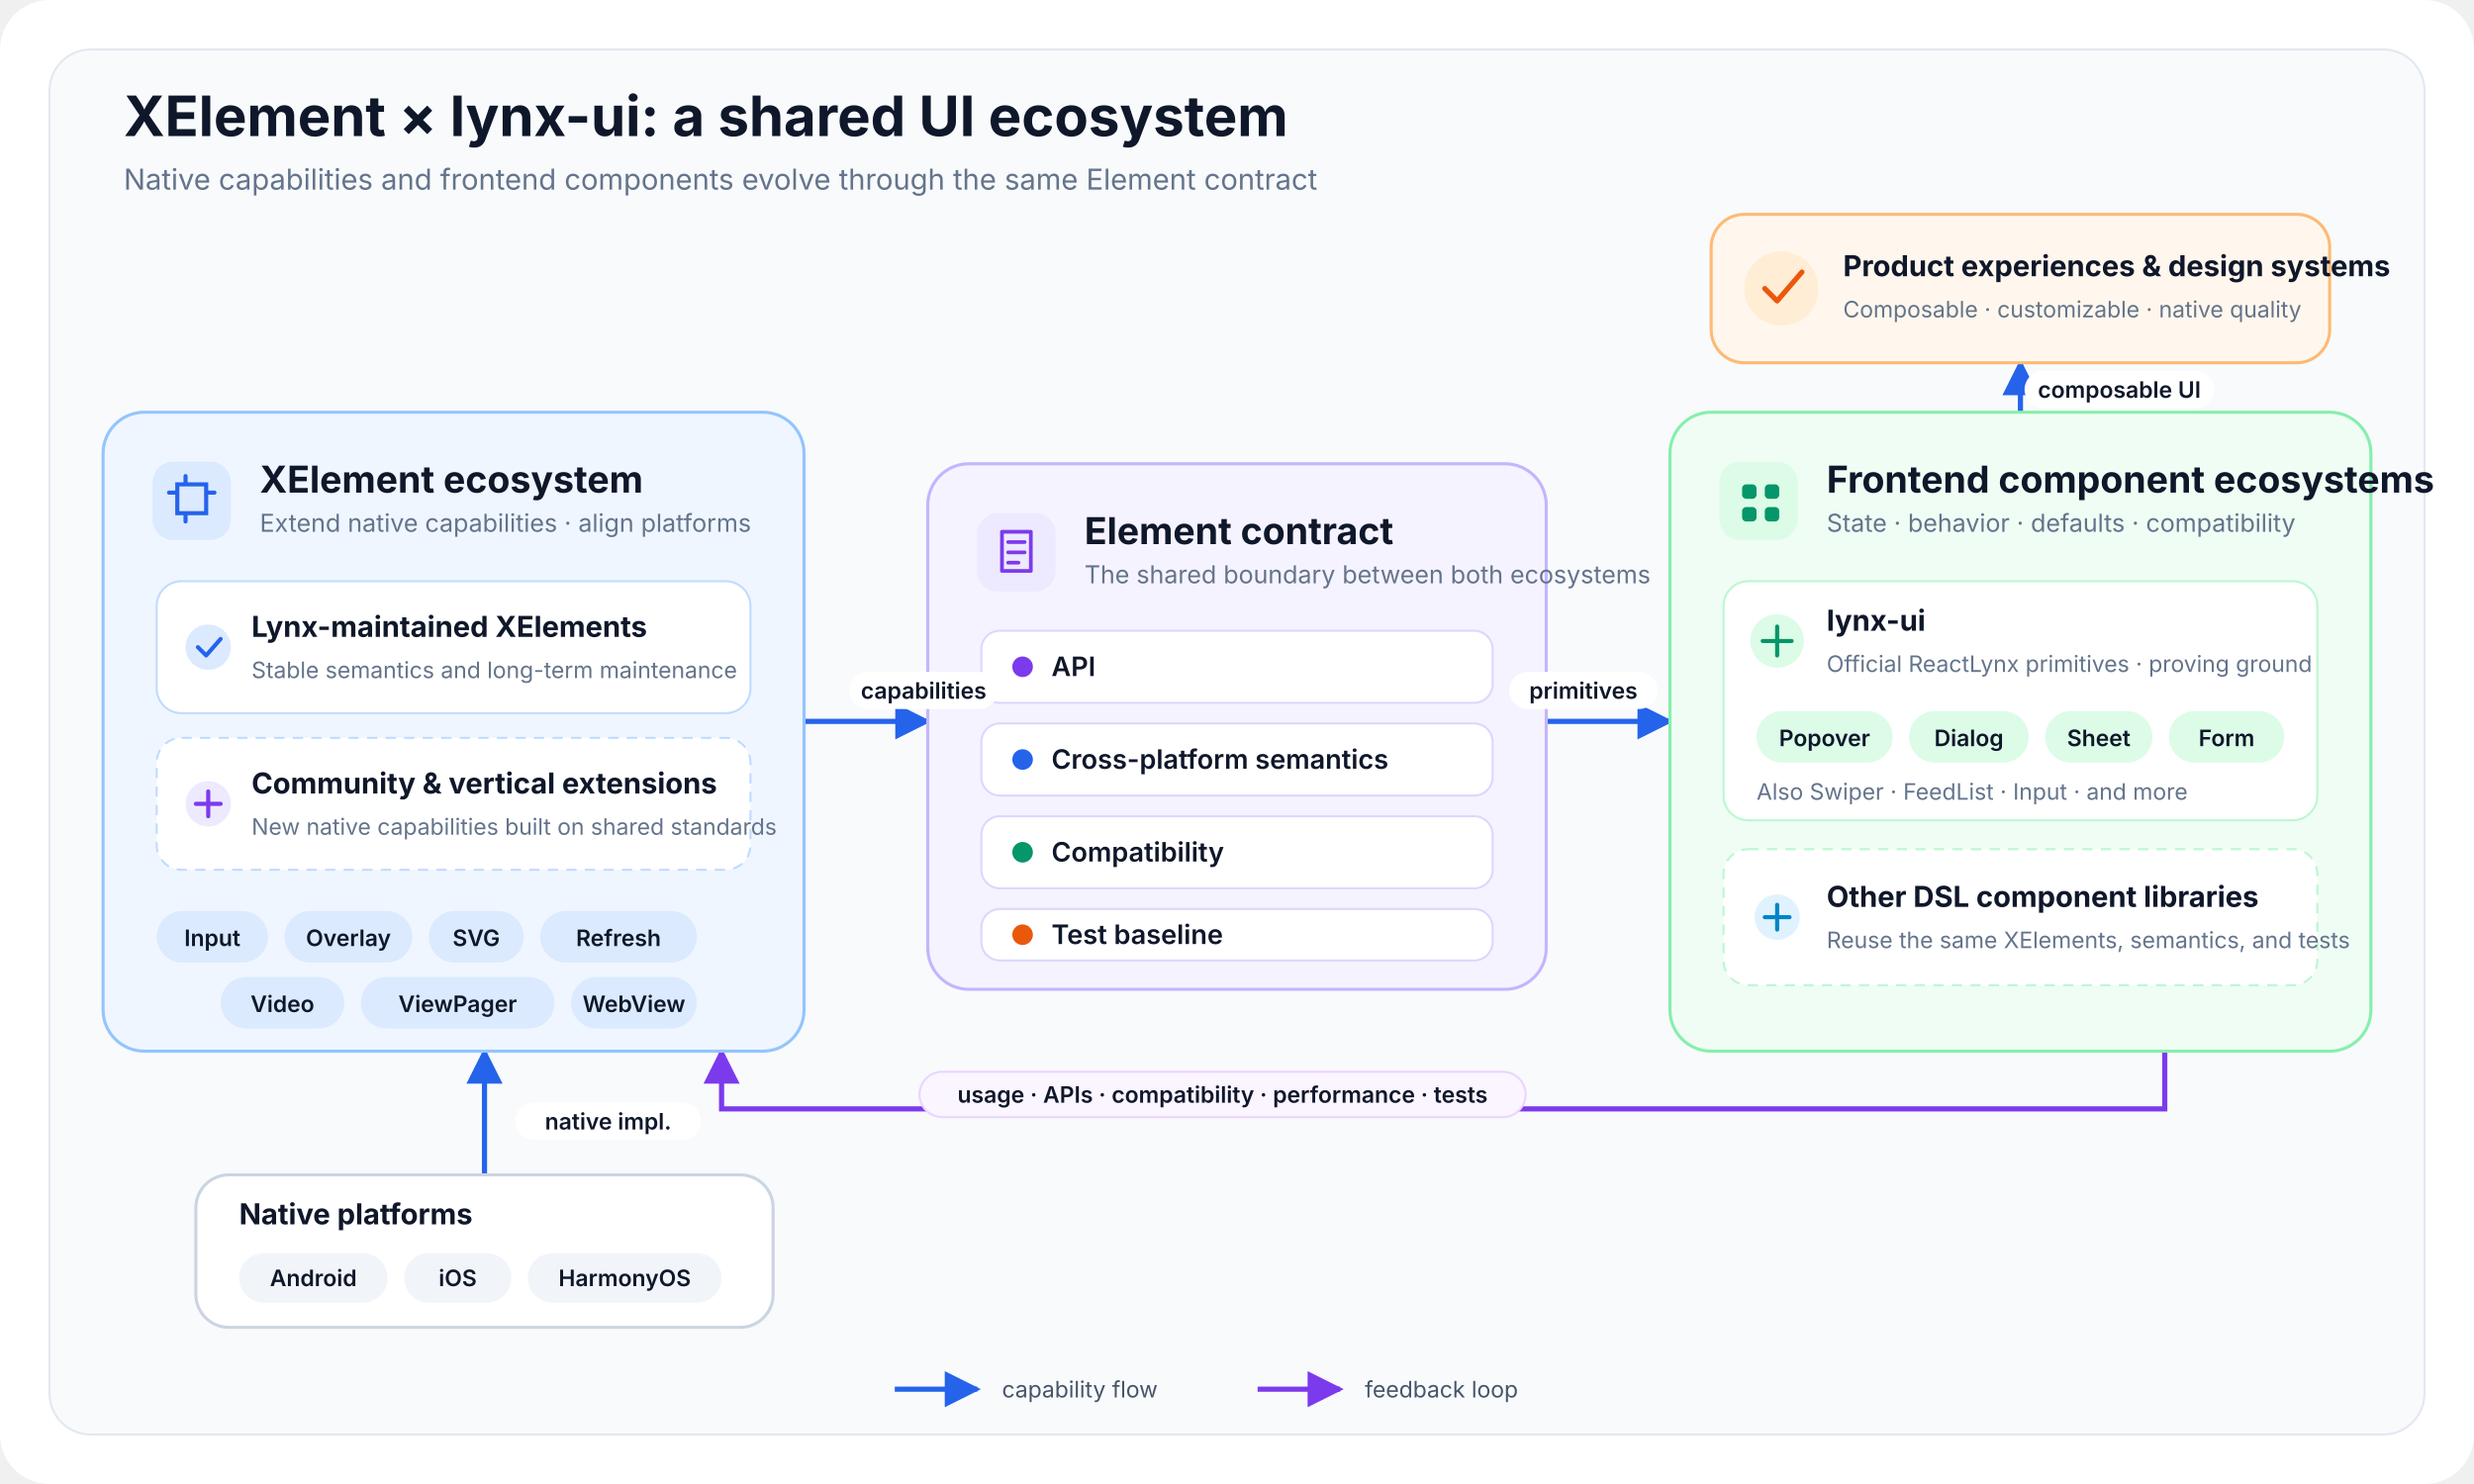
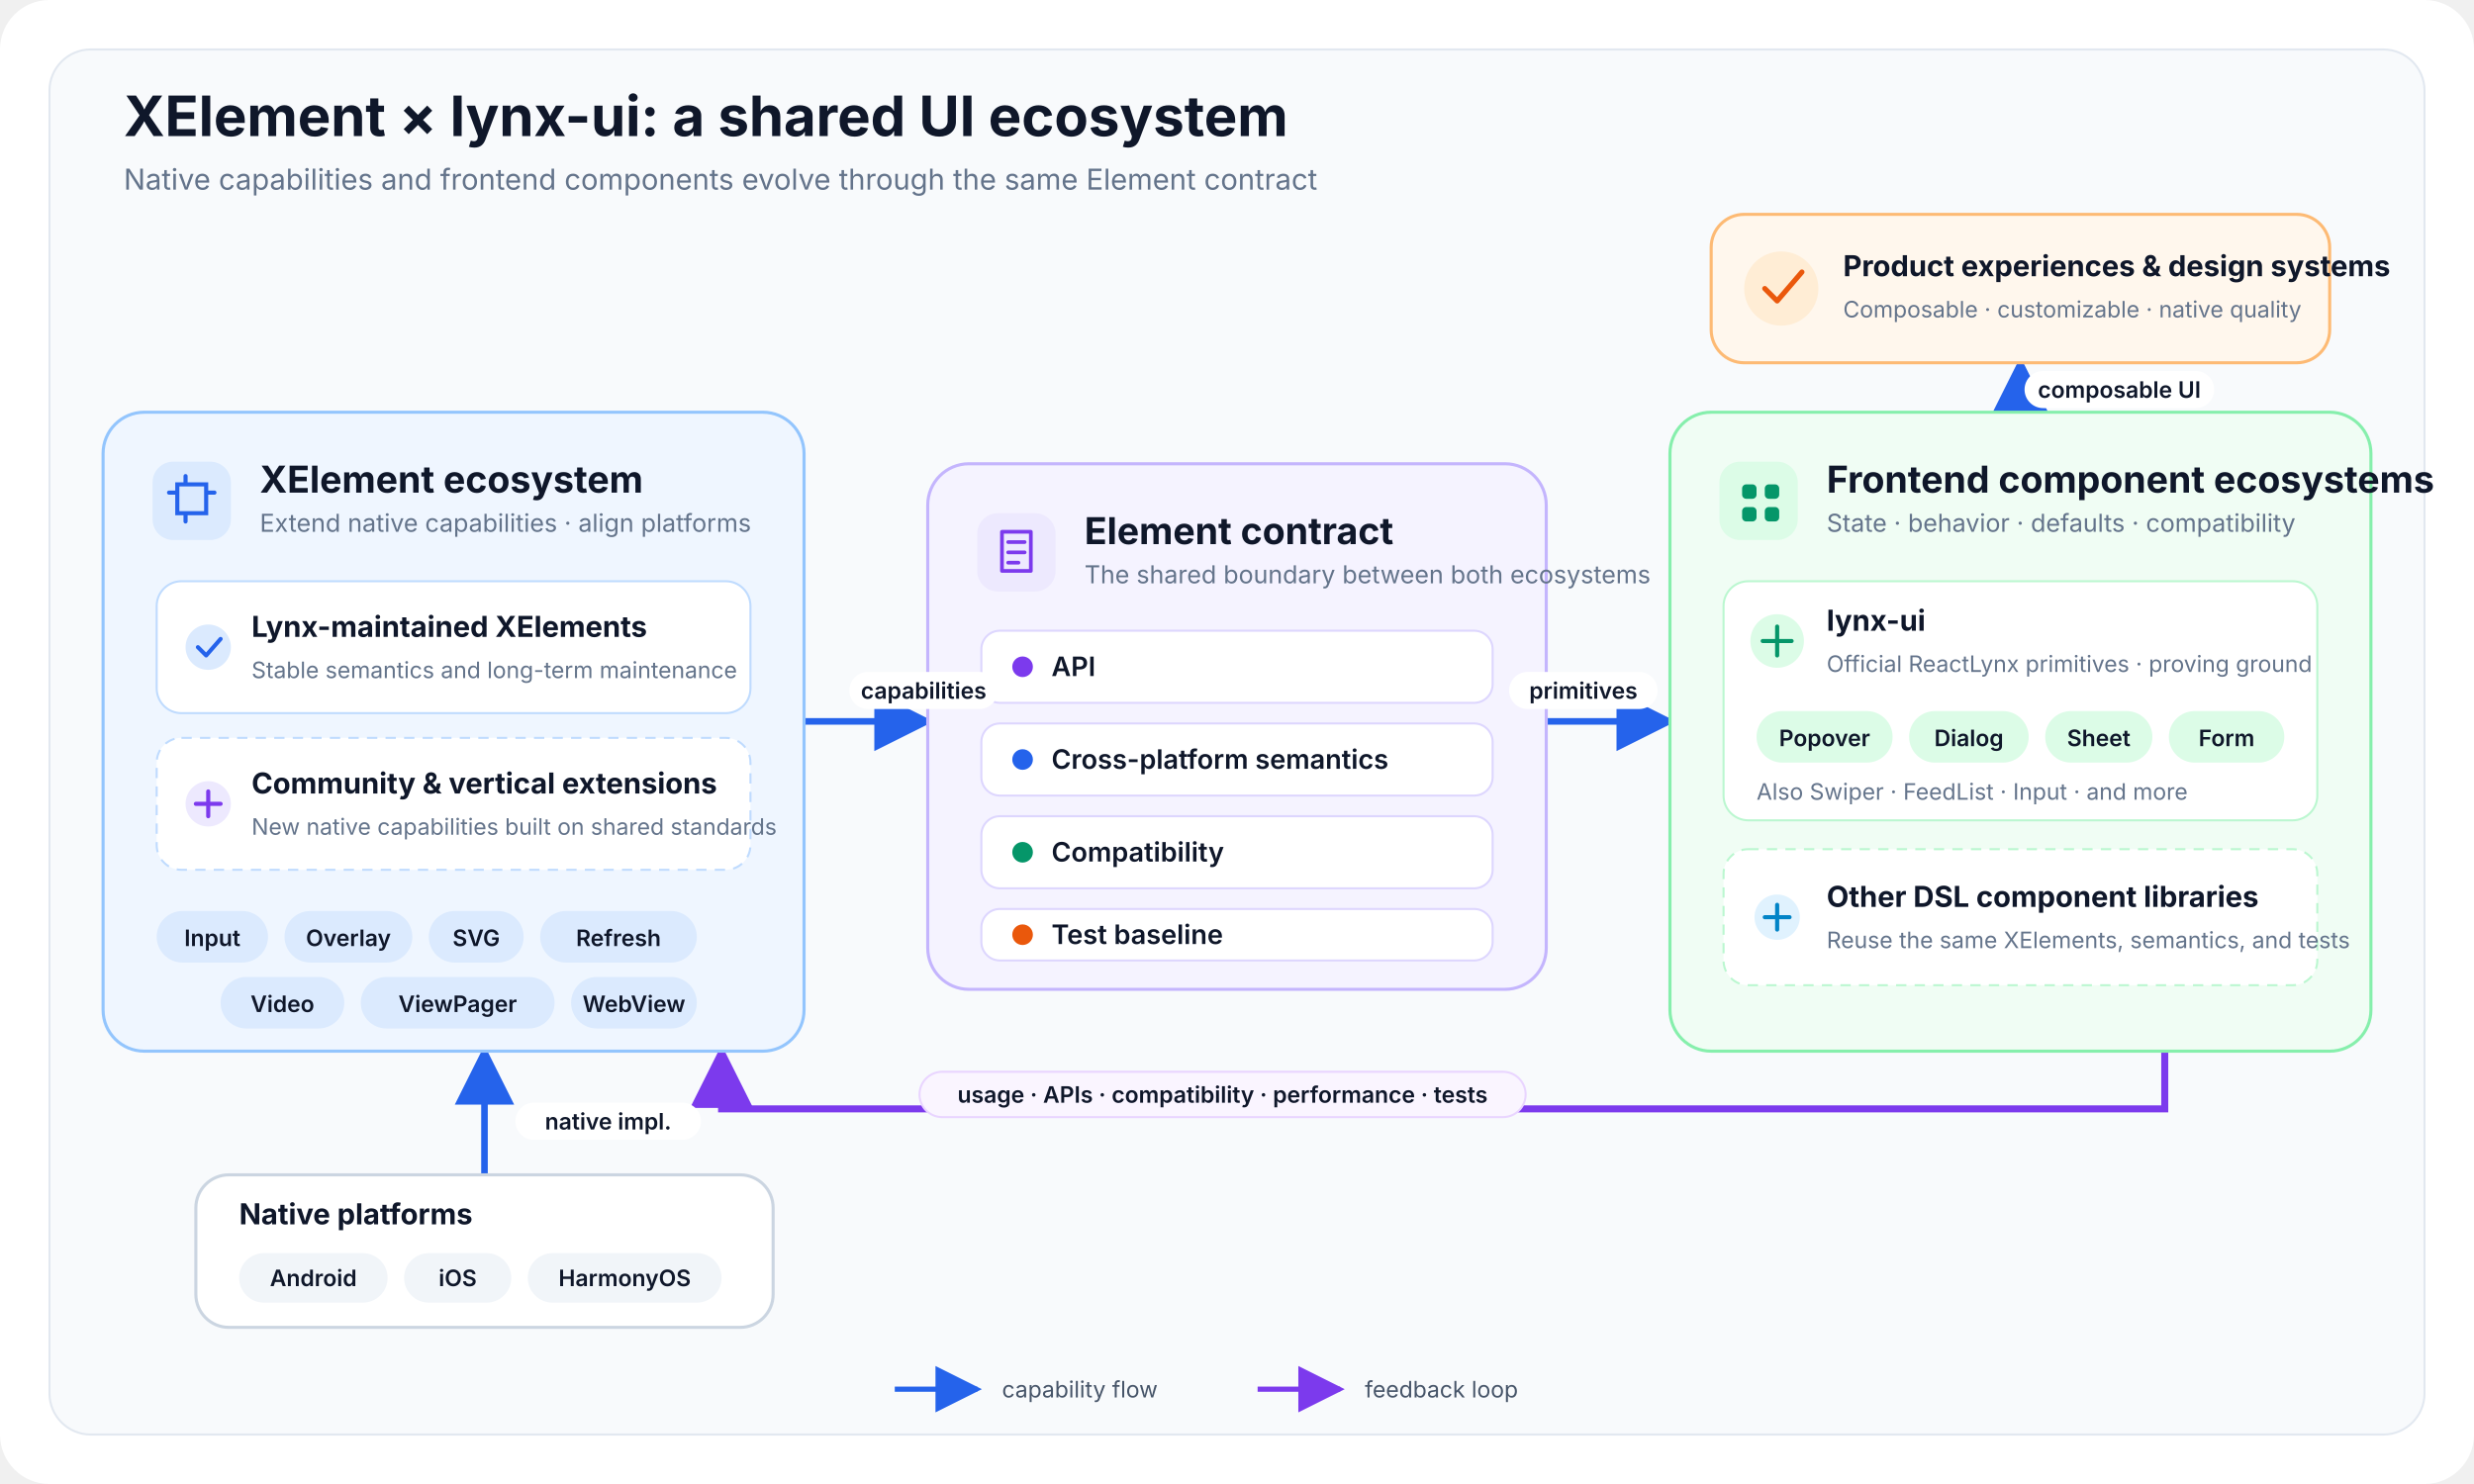
<svg xmlns="http://www.w3.org/2000/svg" width="1200" height="720" viewBox="0 0 1200 720" role="img" aria-labelledby="title desc">
  <defs>
-     <marker id="arrow-blue" viewBox="0 0 10 10" refX="9" refY="5" markerWidth="10" markerHeight="7" orient="auto-start-reverse">
+     <marker id="arrow-blue" viewBox="0 0 10 10" refX="9" refY="5" markerWidth="13" markerHeight="9" orient="auto-start-reverse">
      <path d="M 0 0 L 10 5 L 0 10 z" fill="#2563eb" />
    </marker>
-     <marker id="arrow-purple" viewBox="0 0 10 10" refX="9" refY="5" markerWidth="10" markerHeight="7" orient="auto-start-reverse">
+     <marker id="arrow-purple" viewBox="0 0 10 10" refX="9" refY="5" markerWidth="13" markerHeight="9" orient="auto-start-reverse">
      <path d="M 0 0 L 10 5 L 0 10 z" fill="#7c3aed" />
    </marker>
    <style>
      text { font-family: Inter, ui-sans-serif, -apple-system, BlinkMacSystemFont, "Segoe UI", sans-serif; fill: #0f172a; }
      .title { font-size: 27px; font-weight: 700; }
      .subtitle { font-size: 14px; fill: #64748b; }
      .group-title { font-size: 18px; font-weight: 700; }
      .group-subtitle { font-size: 12px; fill: #64748b; }
      .panel-title { font-size: 14px; font-weight: 700; }
      .panel-subtitle { font-size: 11px; fill: #64748b; }
      .chip { font-size: 11px; font-weight: 600; }
      .contract-label { font-size: 13px; font-weight: 600; }
      .arrow-label { font-size: 11px; font-weight: 600; }
      .legend { font-size: 11px; fill: #475569; }
    </style>
  </defs>
  <rect width="1200" height="720" rx="24" fill="#ffffff" />
  <rect x="24" y="24" width="1152" height="672" rx="20" fill="#f8fafc" stroke="#e2e8f0" />
  <text x="60" y="66" class="title">XElement × lynx-ui: a shared UI ecosystem</text>
  <text x="60" y="92" class="subtitle">Native capabilities and frontend components evolve through the same Element contract</text>
-   <path d="M 390 350 H 450" fill="none" stroke="#2563eb" stroke-width="2.5" marker-end="url(#arrow-blue)" />
-   <path d="M 750 350 H 810" fill="none" stroke="#2563eb" stroke-width="2.5" marker-end="url(#arrow-blue)" />
-   <path d="M 235 570 V 510" fill="none" stroke="#2563eb" stroke-width="2.5" marker-end="url(#arrow-blue)" />
-   <path d="M 980 200 V 176" fill="none" stroke="#2563eb" stroke-width="2.5" marker-end="url(#arrow-blue)" />
-   <path d="M 1050 510 V 538 H 350 V 510" fill="none" stroke="#7c3aed" stroke-width="2.5" marker-end="url(#arrow-purple)" />
+   <path d="M 390 350 H 450" fill="none" stroke="#2563eb" stroke-width="3.2" marker-end="url(#arrow-blue)" />
+   <path d="M 750 350 H 810" fill="none" stroke="#2563eb" stroke-width="3.2" marker-end="url(#arrow-blue)" />
+   <path d="M 235 570 V 510" fill="none" stroke="#2563eb" stroke-width="3.2" marker-end="url(#arrow-blue)" />
+   <path d="M 980 200 V 176" fill="none" stroke="#2563eb" stroke-width="3.2" marker-end="url(#arrow-blue)" />
+   <path d="M 1050 510 V 538 H 350 V 510" fill="none" stroke="#7c3aed" stroke-width="3.4" marker-end="url(#arrow-purple)" />
  <rect x="830" y="104" width="300" height="72" rx="16" fill="#fff7ed" stroke="#fdba74" stroke-width="1.5" />
  <circle cx="864" cy="140" r="18" fill="#ffedd5" />
  <path d="M 856 140 l6 6 12-14" fill="none" stroke="#ea580c" stroke-width="2.5" stroke-linecap="round" stroke-linejoin="round" />
  <text x="894" y="134" class="panel-title">Product experiences &amp; design systems</text>
  <text x="894" y="154" class="panel-subtitle">Composable · customizable · native quality</text>
  <rect x="50" y="200" width="340" height="310" rx="20" fill="#eff6ff" stroke="#93c5fd" stroke-width="1.5" />
  <rect x="74" y="224" width="38" height="38" rx="10" fill="#dbeafe" />
  <path d="M 86 235 h14 v14 h-14 z M 90 231 v4 M 90 249 v4 M 82 239 h4 M 100 239 h4" fill="none" stroke="#2563eb" stroke-width="2" stroke-linecap="round" />
  <text x="126" y="239" class="group-title">XElement ecosystem</text>
  <text x="126" y="258" class="group-subtitle">Extend native capabilities · align platforms</text>
  <rect x="76" y="282" width="288" height="64" rx="12" fill="#ffffff" stroke="#bfdbfe" />
  <circle cx="101" cy="314" r="11" fill="#dbeafe" />
  <path d="M 96 314 l4 4 7-8" fill="none" stroke="#2563eb" stroke-width="2" stroke-linecap="round" stroke-linejoin="round" />
  <text x="122" y="309" class="panel-title">Lynx-maintained XElements</text>
  <text x="122" y="329" class="panel-subtitle">Stable semantics and long-term maintenance</text>
  <rect x="76" y="358" width="288" height="64" rx="12" fill="#ffffff" stroke="#bfdbfe" stroke-dasharray="5 4" />
  <circle cx="101" cy="390" r="11" fill="#ede9fe" />
  <path d="M 95 390 h12 M 101 384 v12" fill="none" stroke="#7c3aed" stroke-width="2" stroke-linecap="round" />
  <text x="122" y="385" class="panel-title">Community &amp; vertical extensions</text>
  <text x="122" y="405" class="panel-subtitle">New native capabilities built on shared standards</text>
  <rect x="76" y="442" width="54" height="25" rx="12.5" fill="#dbeafe" />
  <text x="103" y="459" text-anchor="middle" class="chip" fill="#1d4ed8">Input</text>
  <rect x="138" y="442" width="62" height="25" rx="12.5" fill="#dbeafe" />
  <text x="169" y="459" text-anchor="middle" class="chip" fill="#1d4ed8">Overlay</text>
  <rect x="208" y="442" width="46" height="25" rx="12.5" fill="#dbeafe" />
  <text x="231" y="459" text-anchor="middle" class="chip" fill="#1d4ed8">SVG</text>
  <rect x="262" y="442" width="76" height="25" rx="12.5" fill="#dbeafe" />
  <text x="300" y="459" text-anchor="middle" class="chip" fill="#1d4ed8">Refresh</text>
  <rect x="107" y="474" width="60" height="25" rx="12.5" fill="#dbeafe" />
  <text x="137" y="491" text-anchor="middle" class="chip" fill="#1d4ed8">Video</text>
  <rect x="175" y="474" width="94" height="25" rx="12.5" fill="#dbeafe" />
  <text x="222" y="491" text-anchor="middle" class="chip" fill="#1d4ed8">ViewPager</text>
  <rect x="277" y="474" width="61" height="25" rx="12.5" fill="#dbeafe" />
  <text x="307.5" y="491" text-anchor="middle" class="chip" fill="#1d4ed8">WebView</text>
  <rect x="450" y="225" width="300" height="255" rx="20" fill="#f5f3ff" stroke="#c4b5fd" stroke-width="1.5" />
  <rect x="474" y="249" width="38" height="38" rx="10" fill="#ede9fe" />
  <path d="M 486 258 h14 v19 h-14 z M 489 263 h8 M 489 268 h8 M 489 273 h5" fill="none" stroke="#7c3aed" stroke-width="1.8" stroke-linecap="round" stroke-linejoin="round" />
  <text x="526" y="264" class="group-title">Element contract</text>
  <text x="526" y="283" class="group-subtitle">The shared boundary between both ecosystems</text>
  <rect x="476" y="306" width="248" height="35" rx="9" fill="#ffffff" stroke="#ddd6fe" />
  <circle cx="496" cy="323.5" r="5" fill="#7c3aed" />
  <text x="510" y="328" class="contract-label">API</text>
  <rect x="476" y="351" width="248" height="35" rx="9" fill="#ffffff" stroke="#ddd6fe" />
  <circle cx="496" cy="368.5" r="5" fill="#2563eb" />
  <text x="510" y="373" class="contract-label">Cross-platform semantics</text>
  <rect x="476" y="396" width="248" height="35" rx="9" fill="#ffffff" stroke="#ddd6fe" />
  <circle cx="496" cy="413.5" r="5" fill="#059669" />
  <text x="510" y="418" class="contract-label">Compatibility</text>
  <rect x="476" y="441" width="248" height="25" rx="9" fill="#ffffff" stroke="#ddd6fe" />
  <circle cx="496" cy="453.5" r="5" fill="#ea580c" />
  <text x="510" y="458" class="contract-label">Test baseline</text>
  <rect x="810" y="200" width="340" height="310" rx="20" fill="#f0fdf4" stroke="#86efac" stroke-width="1.5" />
  <rect x="834" y="224" width="38" height="38" rx="10" fill="#dcfce7" />
  <rect x="845" y="235" width="7" height="7" rx="2" fill="#059669" />
  <rect x="856" y="235" width="7" height="7" rx="2" fill="#059669" />
  <rect x="845" y="246" width="7" height="7" rx="2" fill="#059669" />
  <rect x="856" y="246" width="7" height="7" rx="2" fill="#059669" />
  <text x="886" y="239" class="group-title">Frontend component ecosystems</text>
  <text x="886" y="258" class="group-subtitle">State · behavior · defaults · compatibility</text>
  <rect x="836" y="282" width="288" height="116" rx="12" fill="#ffffff" stroke="#bbf7d0" />
  <circle cx="862" cy="311" r="13" fill="#dcfce7" />
  <path d="M 855 311 h14 M 862 304 v14" fill="none" stroke="#059669" stroke-width="2" stroke-linecap="round" />
  <text x="886" y="306" class="panel-title">lynx-ui</text>
  <text x="886" y="326" class="panel-subtitle">Official ReactLynx primitives · proving ground</text>
  <rect x="852" y="345" width="66" height="25" rx="12.5" fill="#dcfce7" />
  <text x="885" y="362" text-anchor="middle" class="chip" fill="#047857">Popover</text>
  <rect x="926" y="345" width="58" height="25" rx="12.5" fill="#dcfce7" />
  <text x="955" y="362" text-anchor="middle" class="chip" fill="#047857">Dialog</text>
  <rect x="992" y="345" width="52" height="25" rx="12.5" fill="#dcfce7" />
  <text x="1018" y="362" text-anchor="middle" class="chip" fill="#047857">Sheet</text>
  <rect x="1052" y="345" width="56" height="25" rx="12.5" fill="#dcfce7" />
  <text x="1080" y="362" text-anchor="middle" class="chip" fill="#047857">Form</text>
  <text x="852" y="388" class="panel-subtitle">Also Swiper · FeedList · Input · and more</text>
  <rect x="836" y="412" width="288" height="66" rx="12" fill="#ffffff" stroke="#bbf7d0" stroke-dasharray="5 4" />
  <circle cx="862" cy="445" r="11" fill="#e0f2fe" />
  <path d="M 856 445 h12 M 862 439 v12" fill="none" stroke="#0284c7" stroke-width="2" stroke-linecap="round" />
  <text x="886" y="440" class="panel-title">Other DSL component libraries</text>
  <text x="886" y="460" class="panel-subtitle">Reuse the same XElements, semantics, and tests</text>
  <rect x="95" y="570" width="280" height="74" rx="16" fill="#ffffff" stroke="#cbd5e1" stroke-width="1.5" />
  <text x="116" y="594" class="panel-title">Native platforms</text>
  <rect x="116" y="608" width="72" height="24" rx="12" fill="#f1f5f9" />
  <text x="152" y="624" text-anchor="middle" class="chip">Android</text>
  <rect x="196" y="608" width="52" height="24" rx="12" fill="#f1f5f9" />
  <text x="222" y="624" text-anchor="middle" class="chip">iOS</text>
  <rect x="256" y="608" width="94" height="24" rx="12" fill="#f1f5f9" />
  <text x="303" y="624" text-anchor="middle" class="chip">HarmonyOS</text>
  <rect x="412" y="326" width="72" height="18" rx="9" fill="#ffffff" />
  <text x="448" y="339" text-anchor="middle" class="arrow-label" fill="#2563eb">capabilities</text>
  <rect x="732" y="326" width="72" height="18" rx="9" fill="#ffffff" />
  <text x="768" y="339" text-anchor="middle" class="arrow-label" fill="#2563eb">primitives</text>
  <rect x="250" y="535" width="90" height="18" rx="9" fill="#ffffff" />
  <text x="295" y="548" text-anchor="middle" class="arrow-label" fill="#2563eb">native impl.</text>
  <rect x="982" y="180" width="92" height="18" rx="9" fill="#ffffff" />
  <text x="1028" y="193" text-anchor="middle" class="arrow-label" fill="#2563eb">composable UI</text>
  <rect x="446" y="520" width="294" height="22" rx="11" fill="#faf5ff" stroke="#e9d5ff" />
  <text x="593" y="535" text-anchor="middle" class="arrow-label" fill="#7c3aed">usage · APIs · compatibility · performance · tests</text>
  <line x1="434" y1="674" x2="474" y2="674" stroke="#2563eb" stroke-width="2.5" marker-end="url(#arrow-blue)" />
  <text x="486" y="678" class="legend">capability flow</text>
  <line x1="610" y1="674" x2="650" y2="674" stroke="#7c3aed" stroke-width="2.5" marker-end="url(#arrow-purple)" />
  <text x="662" y="678" class="legend">feedback loop</text>
</svg>
